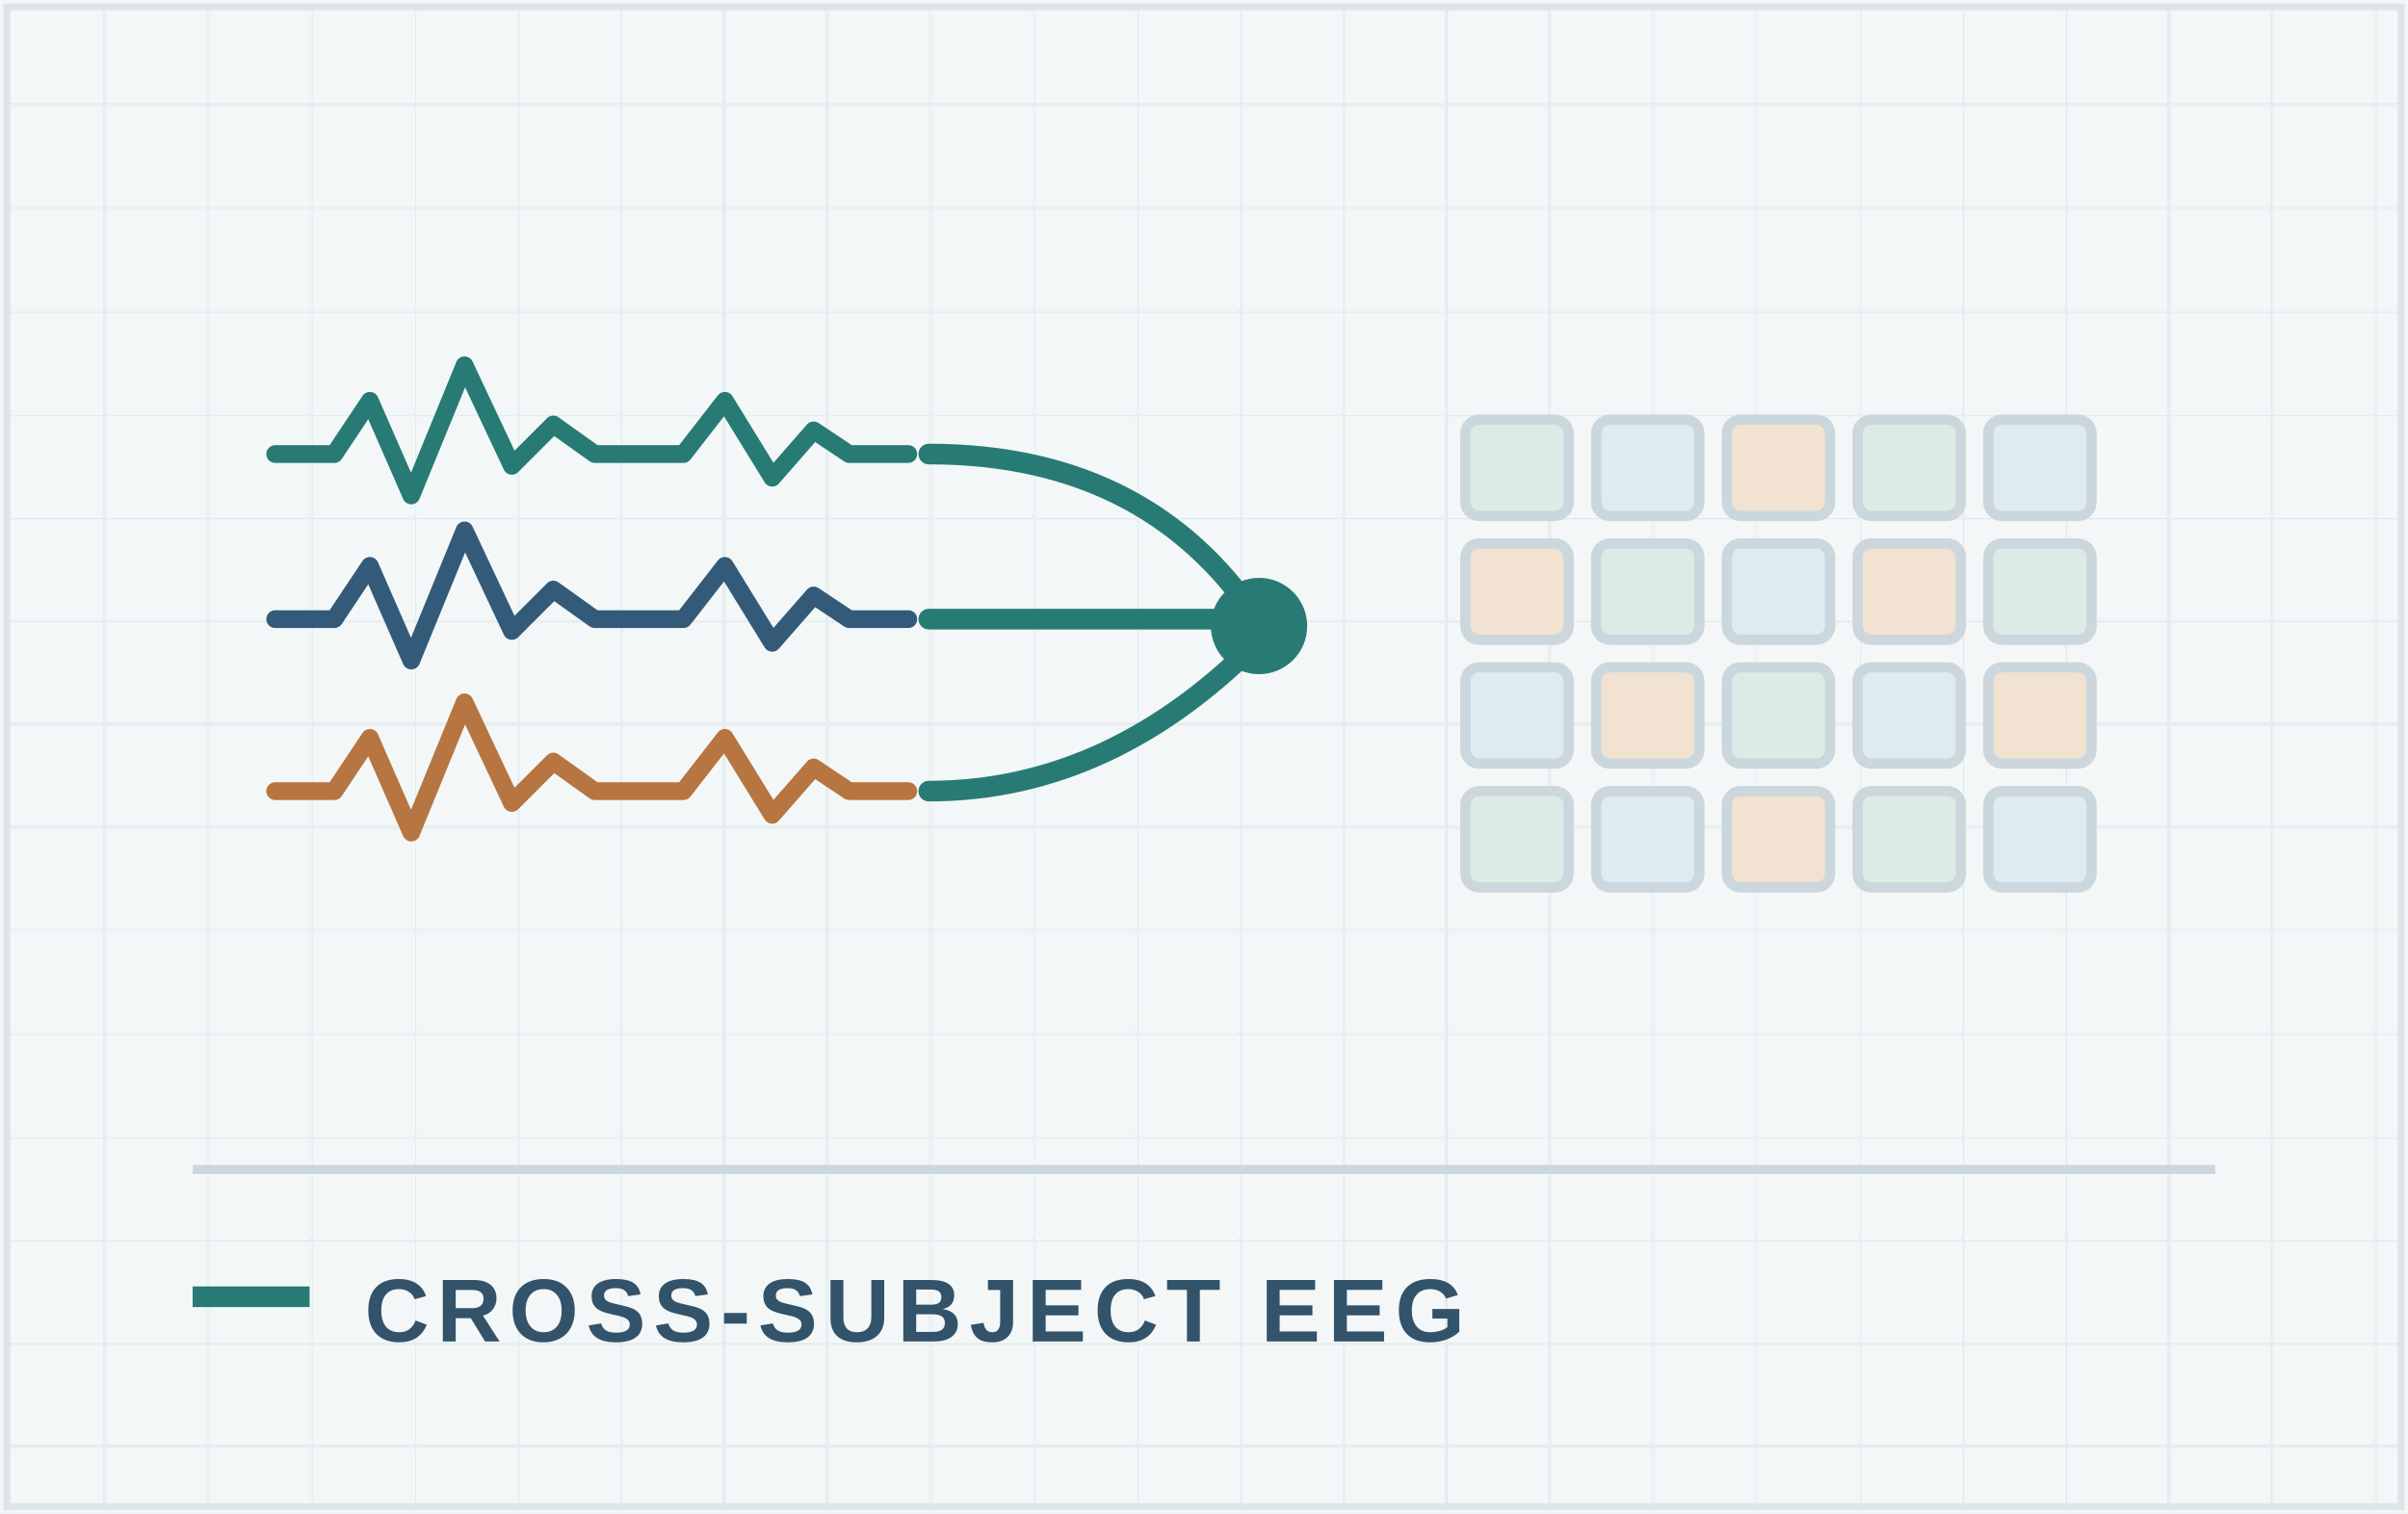
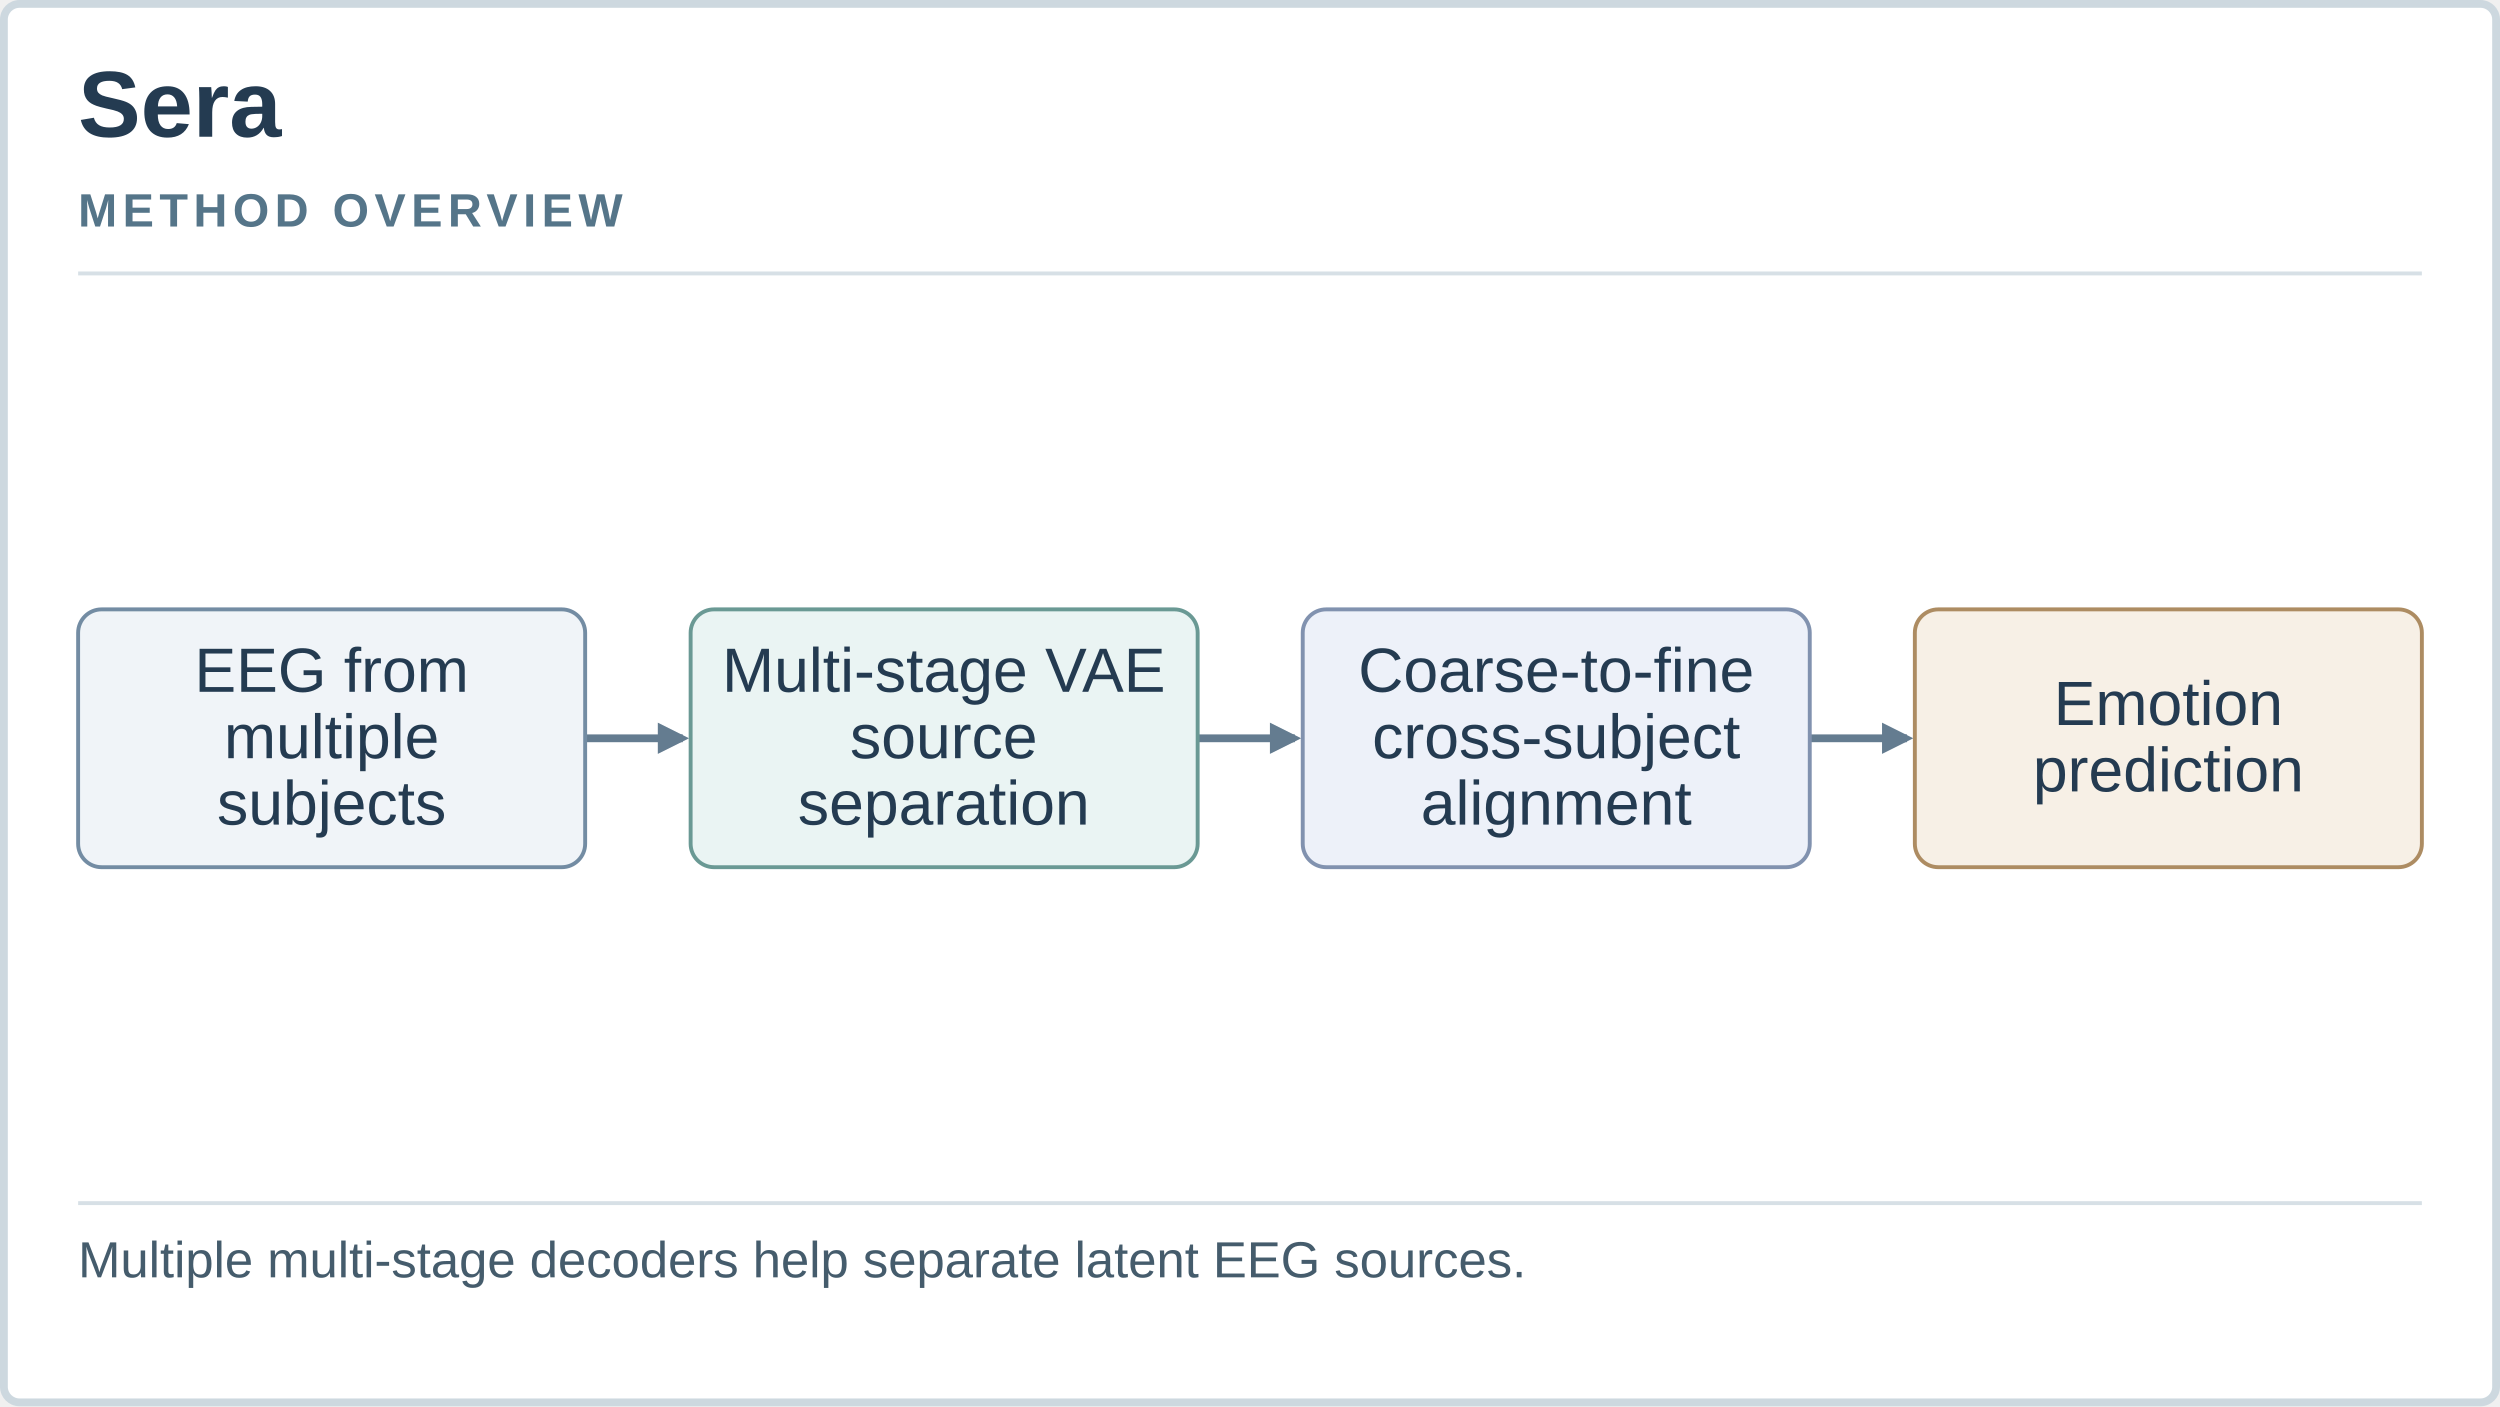
- <svg xmlns="http://www.w3.org/2000/svg" viewBox="0 0 350 220" width="350" height="220" role="img" aria-label="Cross-Subject Eeg">
+ <svg xmlns="http://www.w3.org/2000/svg" viewBox="0 0 640 360" width="640" height="360" role="img" aria-labelledby="title desc">
  <defs>
-     <pattern id="grid" width="15" height="15" patternUnits="userSpaceOnUse">
-       <path d="M15 0H0V15" fill="none" stroke="#e6edef" />
-     </pattern>
+     <marker id="arrow" viewBox="0 0 10 10" refX="8" refY="5" markerWidth="4" markerHeight="4" orient="auto">
+       <path d="M0 0L10 5L0 10Z" fill="#647c90" />
+     </marker>
  </defs>
-   <rect width="350" height="220" fill="#f3f7f7" />
-   <rect x="1" y="1" width="348" height="218" fill="url(#grid)" stroke="#dce6e8" />
-   <g>
-     <g transform="translate(40 66) scale(0.86)">
-       <path d="M0 0h10l6 -9 7 16 9 -22 8 17 7 -7 7 5h15l7 -9 8 13 7 -8 6 4h10" fill="none" stroke="#287b74" stroke-width="3" stroke-linecap="round" stroke-linejoin="round" />
+   <rect x="1" y="1" width="638" height="358" rx="4" fill="#fff" stroke="#cdd8df" stroke-width="2" />
+   <g font-family="Arial, sans-serif" fill="#243b51">
+     <text x="20" y="35" font-size="24" font-weight="700">Sera</text>
+     <text x="20" y="58" font-size="12" font-weight="700" letter-spacing="1.4" fill="#557589">METHOD OVERVIEW</text>
+     <path d="M20 70H620 M20 308H620" stroke="#d7e0e6" />
+     <g stroke="#647c90" stroke-width="2" fill="none">
+       <path d="M149.8 189.0 C164.3 189.0 162.2 189.0 174.8 189.0" marker-end="url(#arrow)" />
+       <path d="M306.5 189.0 C321.1 189.0 318.9 189.0 331.5 189.0" marker-end="url(#arrow)" />
+       <path d="M463.2 189.0 C477.8 189.0 475.7 189.0 488.2 189.0" marker-end="url(#arrow)" />
    </g>
-     <g transform="translate(40 90) scale(0.86)">
-       <path d="M0 0h10l6 -9 7 16 9 -22 8 17 7 -7 7 5h15l7 -9 8 13 7 -8 6 4h10" fill="none" stroke="#335a79" stroke-width="3" stroke-linecap="round" stroke-linejoin="round" />
-     </g>
-     <g transform="translate(40 115) scale(0.86)">
-       <path d="M0 0h10l6 -9 7 16 9 -22 8 17 7 -7 7 5h15l7 -9 8 13 7 -8 6 4h10" fill="none" stroke="#b67541" stroke-width="3" stroke-linecap="round" stroke-linejoin="round" />
-     </g>
-     <path d="M135 66Q168 66 184 92Q162 115 135 115M135 90h49" fill="none" stroke="#287b74" stroke-width="3" stroke-linecap="round" stroke-linejoin="round" />
-     <circle cx="183" cy="91" r="7" fill="#287b74" />
-     <rect x="213" y="61" width="15" height="14" rx="2" fill="#dbece7" stroke="#cbd7dc" stroke-width="1.5" />
-     <rect x="213" y="79" width="15" height="14" rx="2" fill="#f2e2d1" stroke="#cbd7dc" stroke-width="1.5" />
-     <rect x="213" y="97" width="15" height="14" rx="2" fill="#deebf2" stroke="#cbd7dc" stroke-width="1.5" />
-     <rect x="213" y="115" width="15" height="14" rx="2" fill="#dbece7" stroke="#cbd7dc" stroke-width="1.5" />
-     <rect x="232" y="61" width="15" height="14" rx="2" fill="#deebf2" stroke="#cbd7dc" stroke-width="1.5" />
-     <rect x="232" y="79" width="15" height="14" rx="2" fill="#dbece7" stroke="#cbd7dc" stroke-width="1.5" />
-     <rect x="232" y="97" width="15" height="14" rx="2" fill="#f2e2d1" stroke="#cbd7dc" stroke-width="1.5" />
-     <rect x="232" y="115" width="15" height="14" rx="2" fill="#deebf2" stroke="#cbd7dc" stroke-width="1.5" />
-     <rect x="251" y="61" width="15" height="14" rx="2" fill="#f2e2d1" stroke="#cbd7dc" stroke-width="1.5" />
-     <rect x="251" y="79" width="15" height="14" rx="2" fill="#deebf2" stroke="#cbd7dc" stroke-width="1.5" />
-     <rect x="251" y="97" width="15" height="14" rx="2" fill="#dbece7" stroke="#cbd7dc" stroke-width="1.5" />
-     <rect x="251" y="115" width="15" height="14" rx="2" fill="#f2e2d1" stroke="#cbd7dc" stroke-width="1.5" />
-     <rect x="270" y="61" width="15" height="14" rx="2" fill="#dbece7" stroke="#cbd7dc" stroke-width="1.5" />
-     <rect x="270" y="79" width="15" height="14" rx="2" fill="#f2e2d1" stroke="#cbd7dc" stroke-width="1.5" />
-     <rect x="270" y="97" width="15" height="14" rx="2" fill="#deebf2" stroke="#cbd7dc" stroke-width="1.5" />
-     <rect x="270" y="115" width="15" height="14" rx="2" fill="#dbece7" stroke="#cbd7dc" stroke-width="1.5" />
-     <rect x="289" y="61" width="15" height="14" rx="2" fill="#deebf2" stroke="#cbd7dc" stroke-width="1.5" />
-     <rect x="289" y="79" width="15" height="14" rx="2" fill="#dbece7" stroke="#cbd7dc" stroke-width="1.5" />
-     <rect x="289" y="97" width="15" height="14" rx="2" fill="#f2e2d1" stroke="#cbd7dc" stroke-width="1.5" />
-     <rect x="289" y="115" width="15" height="14" rx="2" fill="#deebf2" stroke="#cbd7dc" stroke-width="1.5" />
+     <rect x="20.0" y="156.0" width="129.8" height="66" rx="6" fill="#f0f4f8" stroke="#738ca3" />
+     <text x="84.9" y="177.1" text-anchor="middle" font-size="16">EEG from</text>
+     <text x="84.9" y="194.1" text-anchor="middle" font-size="16">multiple</text>
+     <text x="84.9" y="211.1" text-anchor="middle" font-size="16">subjects</text>
+     <rect x="176.8" y="156.0" width="129.8" height="66" rx="6" fill="#eaf4f3" stroke="#6a9994" />
+     <text x="241.6" y="177.1" text-anchor="middle" font-size="16">Multi-stage VAE</text>
+     <text x="241.6" y="194.1" text-anchor="middle" font-size="16">source</text>
+     <text x="241.6" y="211.1" text-anchor="middle" font-size="16">separation</text>
+     <rect x="333.5" y="156.0" width="129.8" height="66" rx="6" fill="#edf1f9" stroke="#8192af" />
+     <text x="398.4" y="177.1" text-anchor="middle" font-size="16">Coarse-to-fine</text>
+     <text x="398.4" y="194.1" text-anchor="middle" font-size="16">cross-subject</text>
+     <text x="398.4" y="211.1" text-anchor="middle" font-size="16">alignment</text>
+     <rect x="490.2" y="156.0" width="129.8" height="66" rx="6" fill="#f7f0e6" stroke="#ad8c62" />
+     <text x="555.1" y="185.6" text-anchor="middle" font-size="16">Emotion</text>
+     <text x="555.1" y="202.6" text-anchor="middle" font-size="16">prediction</text>
+     <text x="20" y="327" font-size="13" fill="#455c6c">Multiple multi-stage decoders help separate latent EEG sources.</text>
  </g>
-   <path d="M28 170H322" fill="none" stroke="#cbd7dc" stroke-width="1.3" />
-   <rect x="28" y="187" width="17" height="3" fill="#287b74" />
-   <text x="53" y="195" fill="#33536a" font-family="Arial,sans-serif" font-size="13" font-weight="700" letter-spacing="1.1">CROSS-SUBJECT EEG</text>
</svg>
